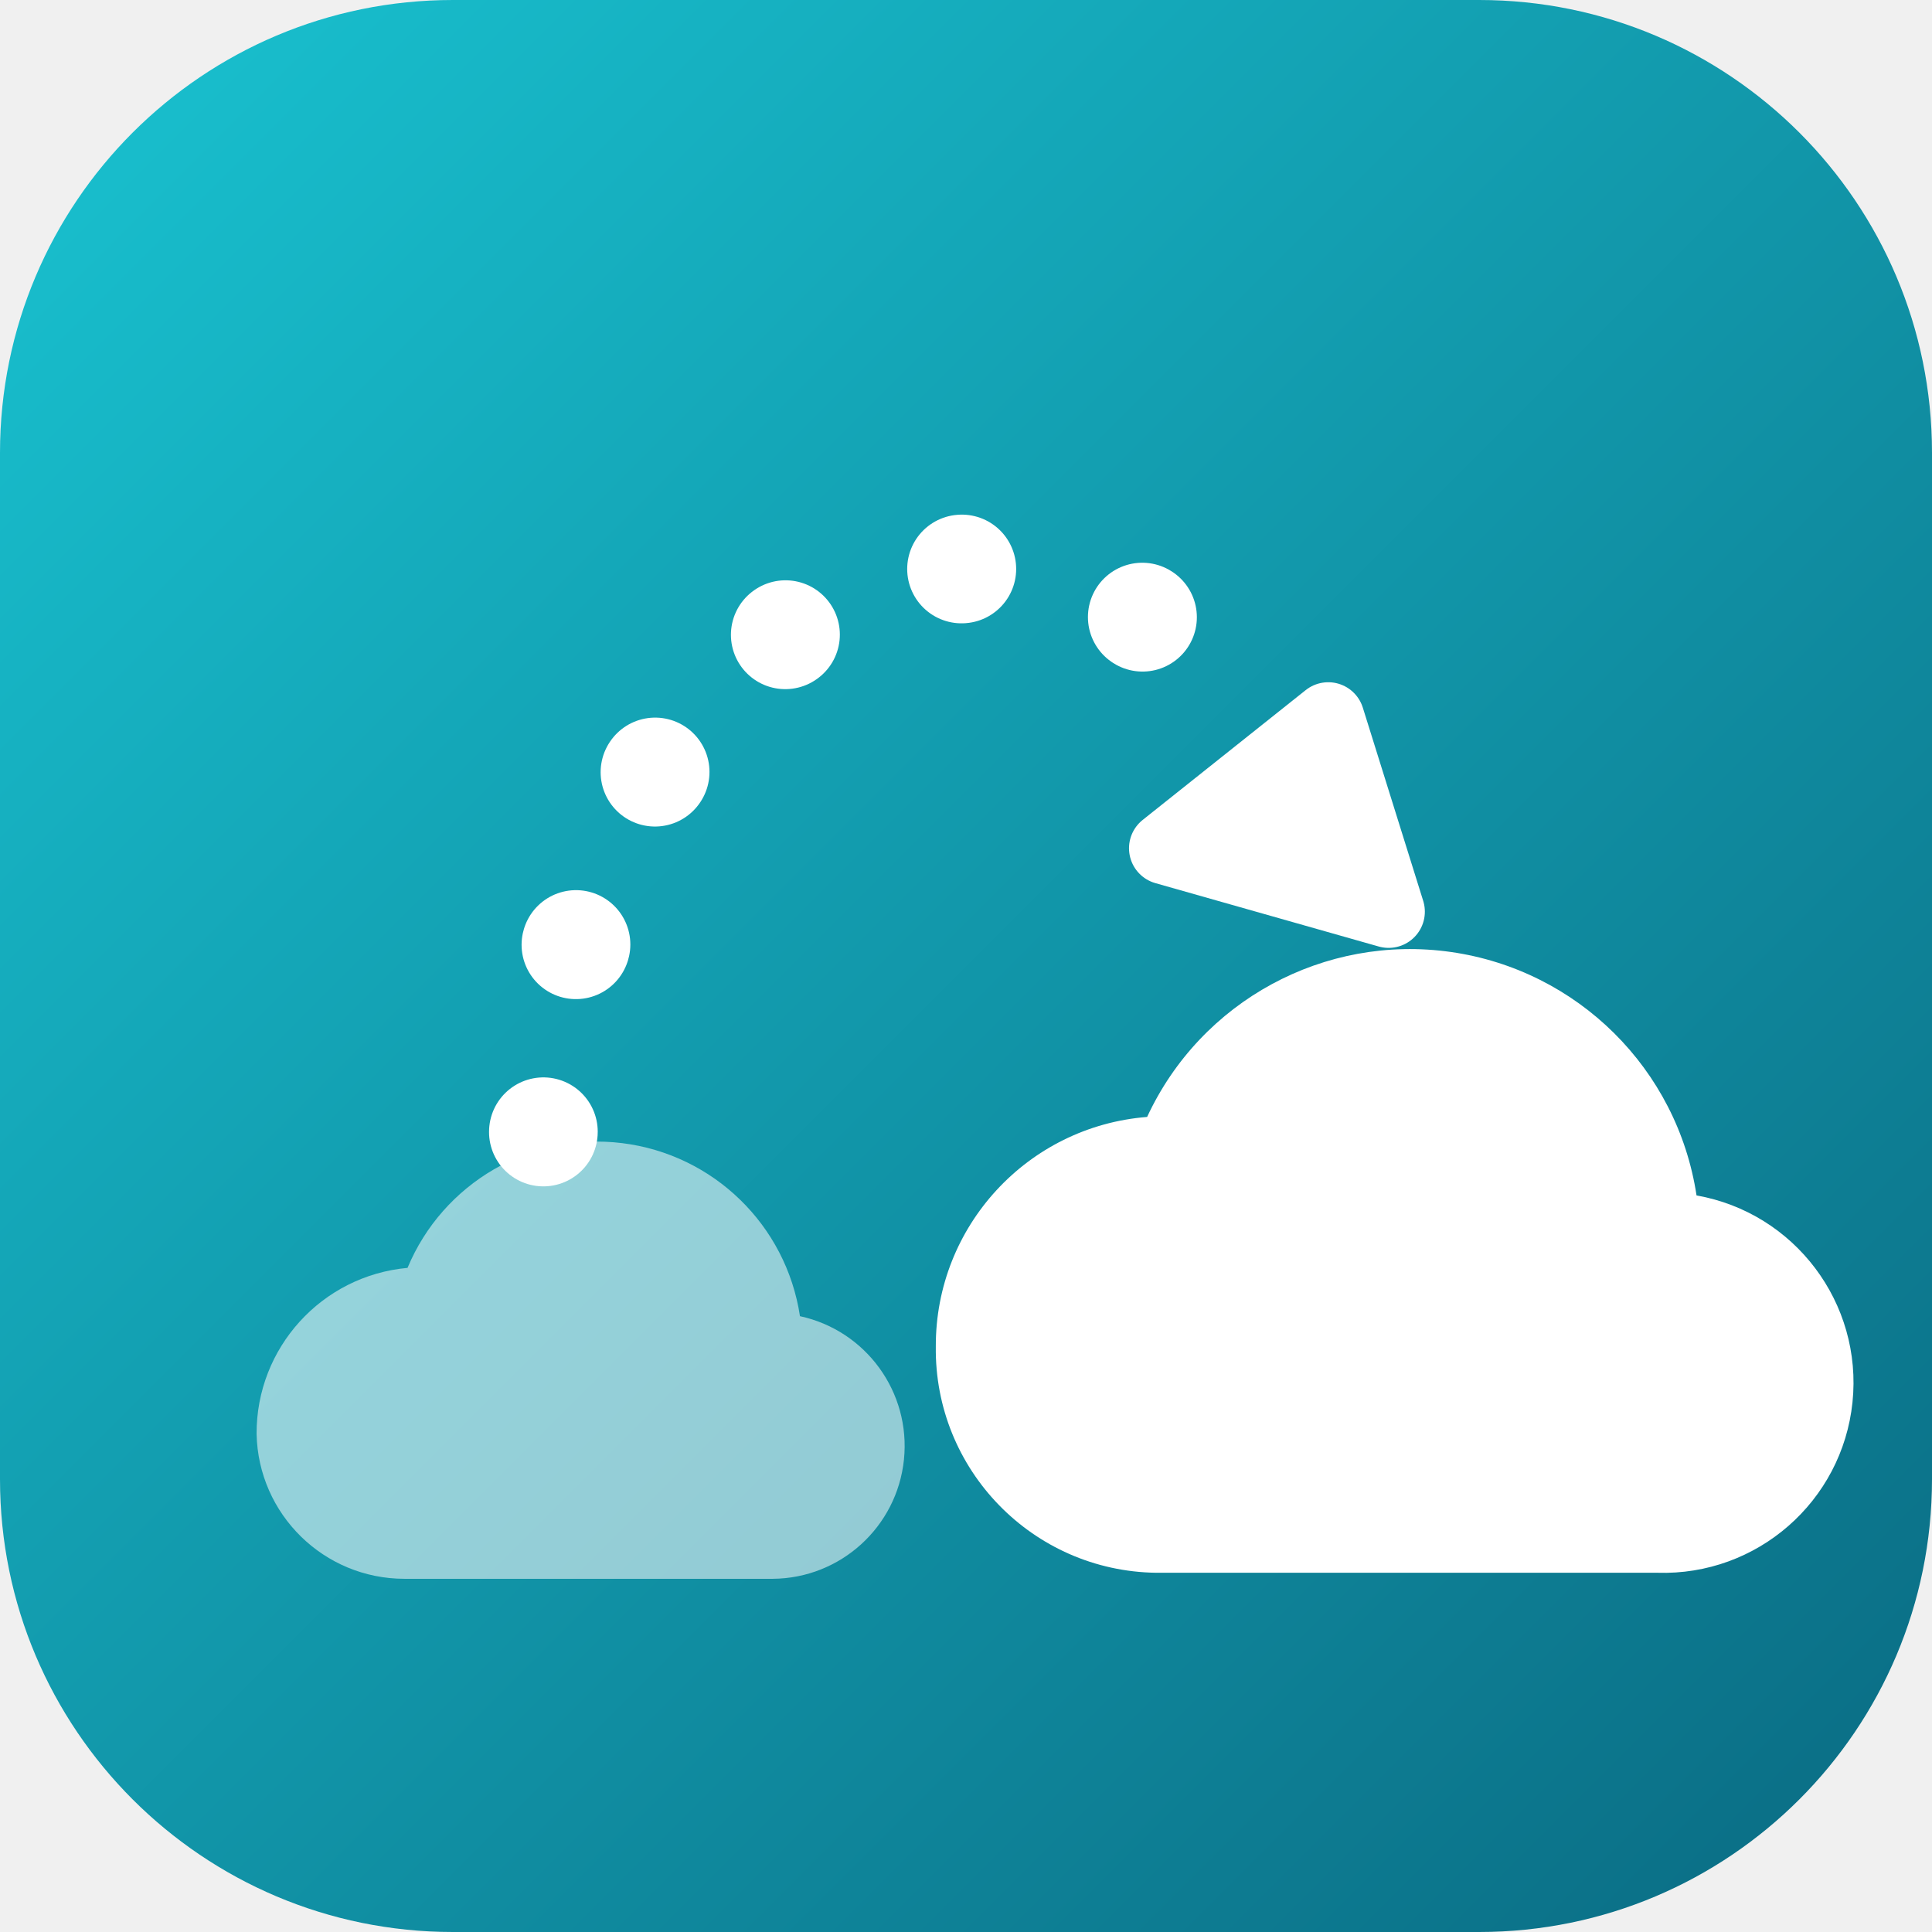
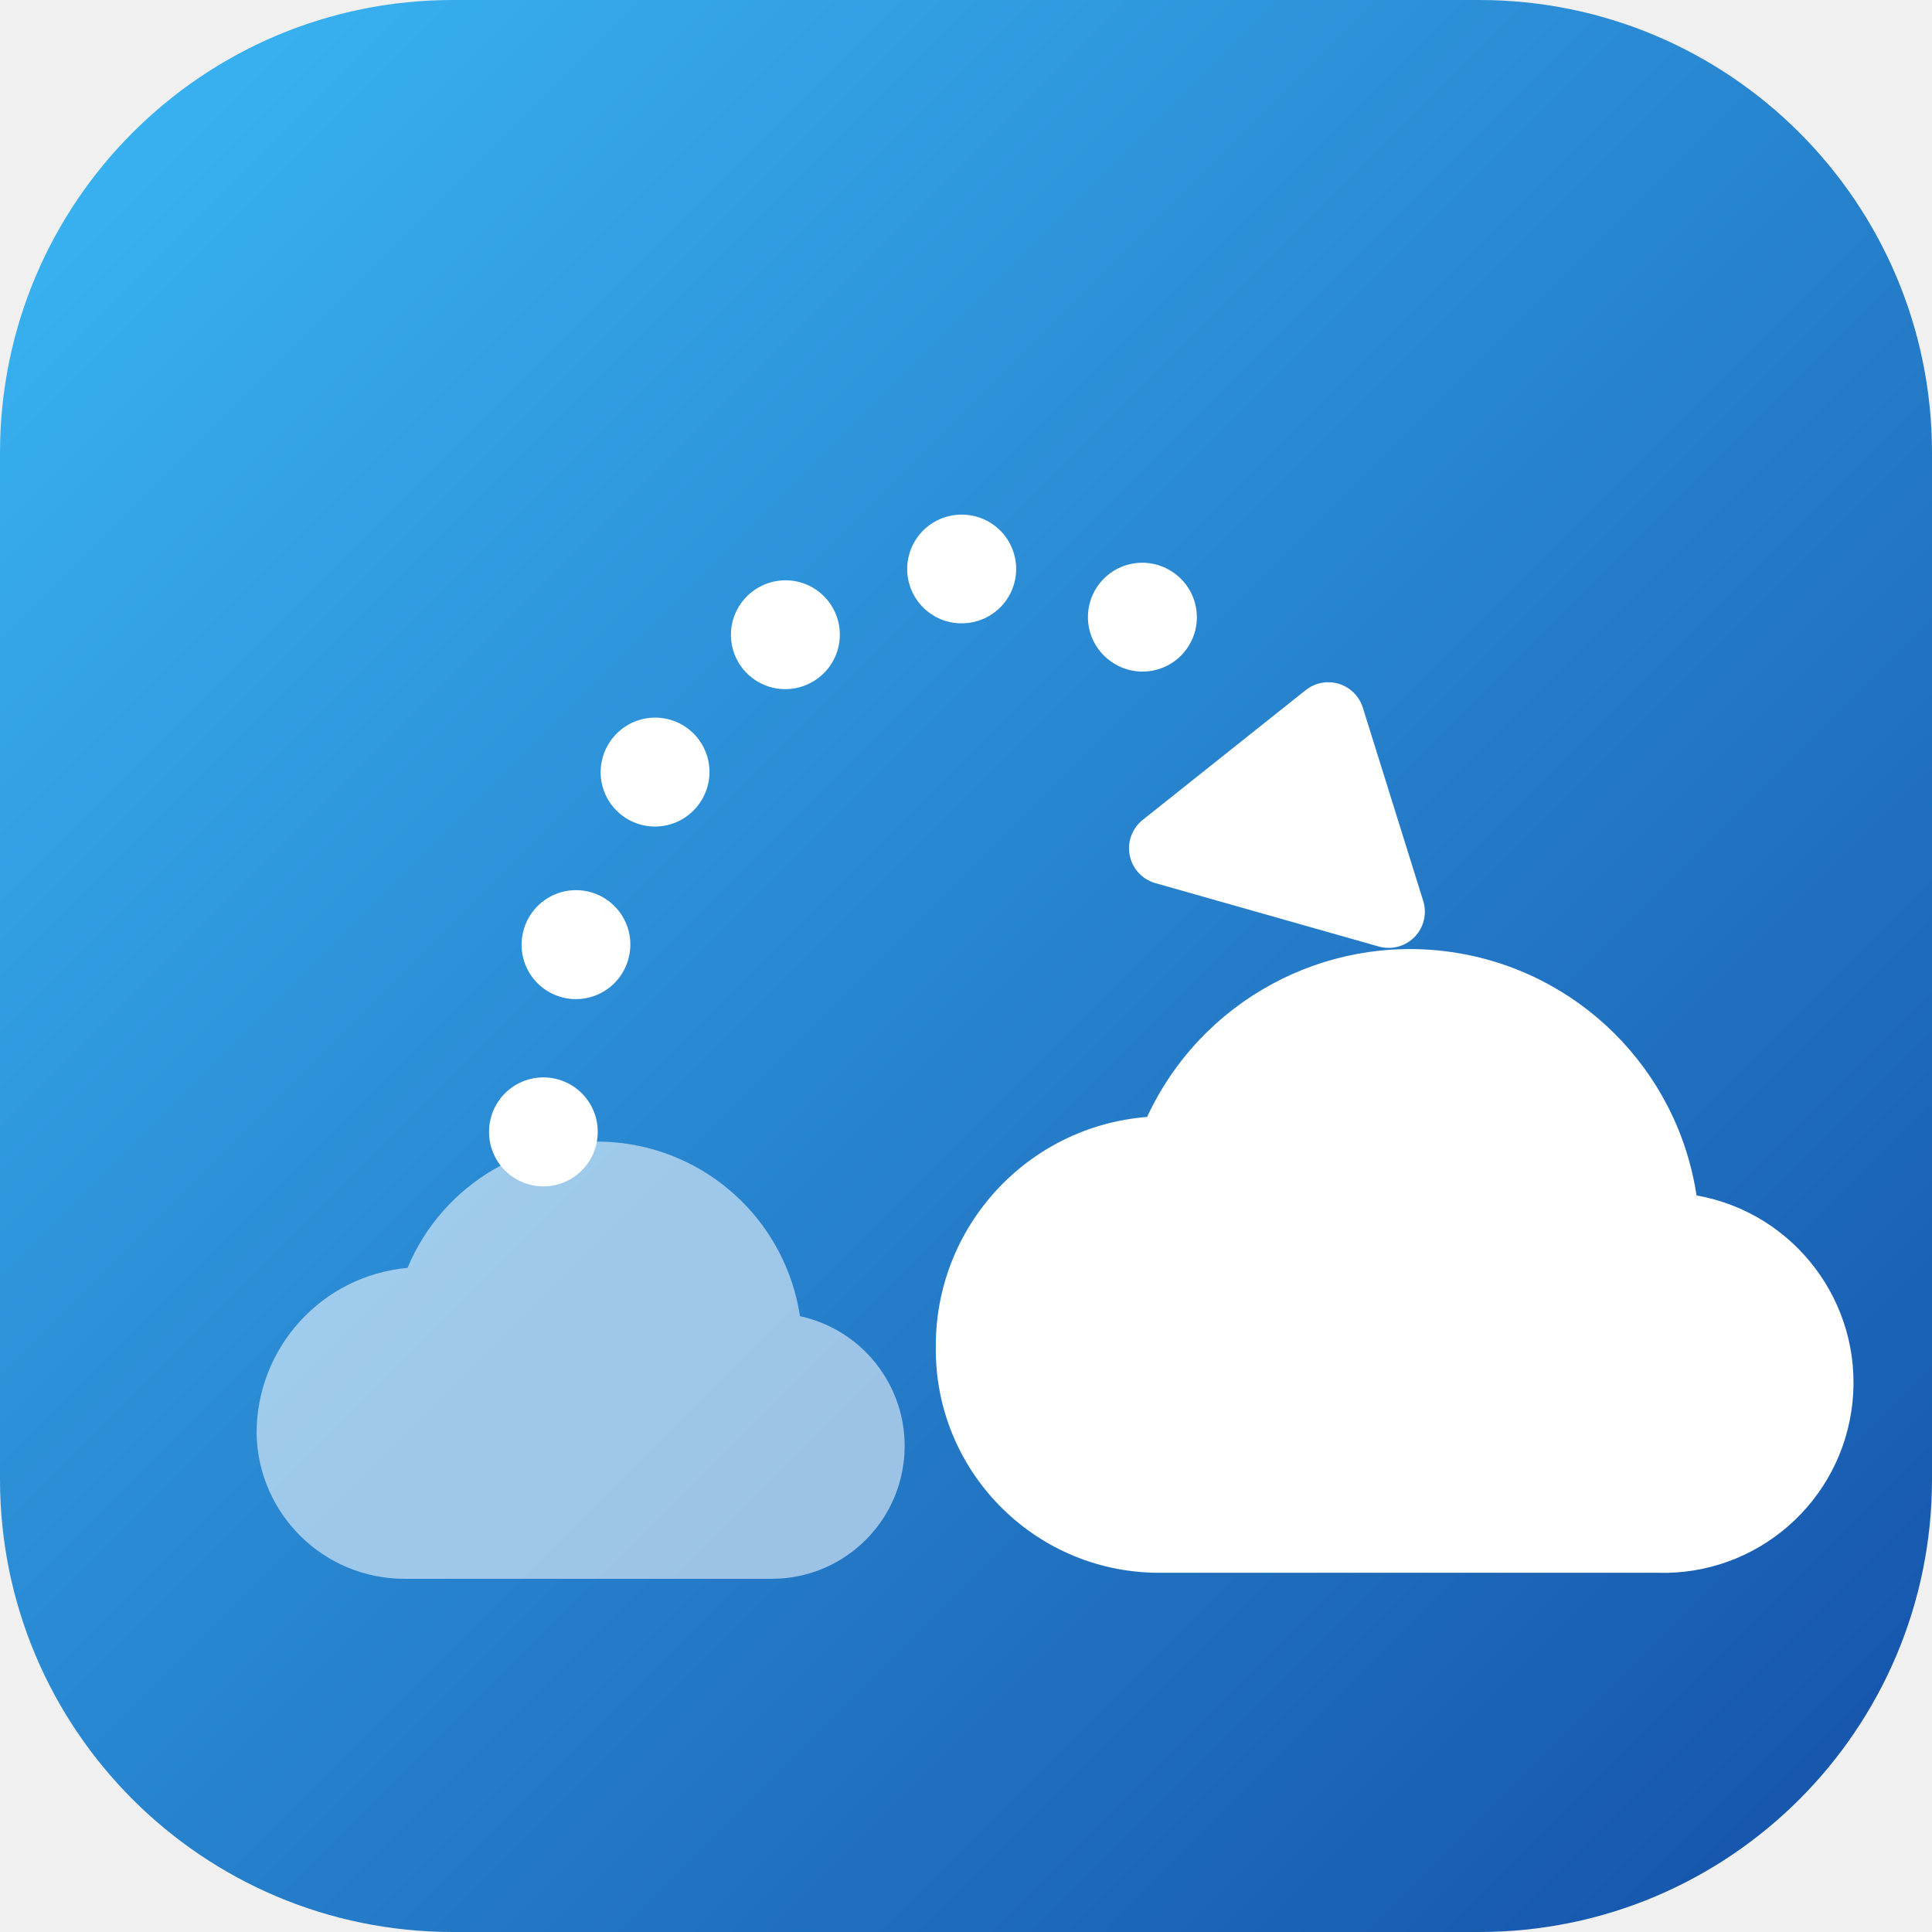
<svg xmlns="http://www.w3.org/2000/svg" viewBox="0 0 64 64" role="img" aria-label="cloudhop">
  <defs>
    <linearGradient id="ch-bg" x1="0" y1="0" x2="1" y2="1">
-       <stop offset="0" stop-color="#19c3d1" />
-       <stop offset="1" stop-color="#0a6a82" />
+       <stop offset="0" stop-color="#3BB8F5" />
+       <stop offset="1" stop-color="#1450A8" />
    </linearGradient>
  </defs>
  <rect width="64" height="64" rx="15" fill="url(#ch-bg)" />
  <path d="M8.5 47.5a5.5 5.5 0 0 1 5-5.5 6.8 6.8 0 0 1 13 1.6 4.4 4.4 0 0 1-.9 8.7H13.4a4.9 4.9 0 0 1-4.9-4.8z" fill="#fff" fill-opacity=".55" />
  <path d="M31 44.6a7.6 7.6 0 0 1 7-7.6 9.6 9.6 0 0 1 18.2 2.6 6.3 6.3 0 0 1-1.3 12.5H38.3A7.4 7.4 0 0 1 31 44.6z" fill="#fff" />
  <path d="M18 37.5C19 21 33 13.5 40.6 23" fill="none" stroke="#fff" stroke-width="3.6" stroke-linecap="round" stroke-dasharray="0.01 6.3" />
  <path d="M46 30.2l-7.4-2.1 5.4-4.3z" fill="#fff" stroke="#fff" stroke-width="2.4" stroke-linejoin="round" />
</svg>
